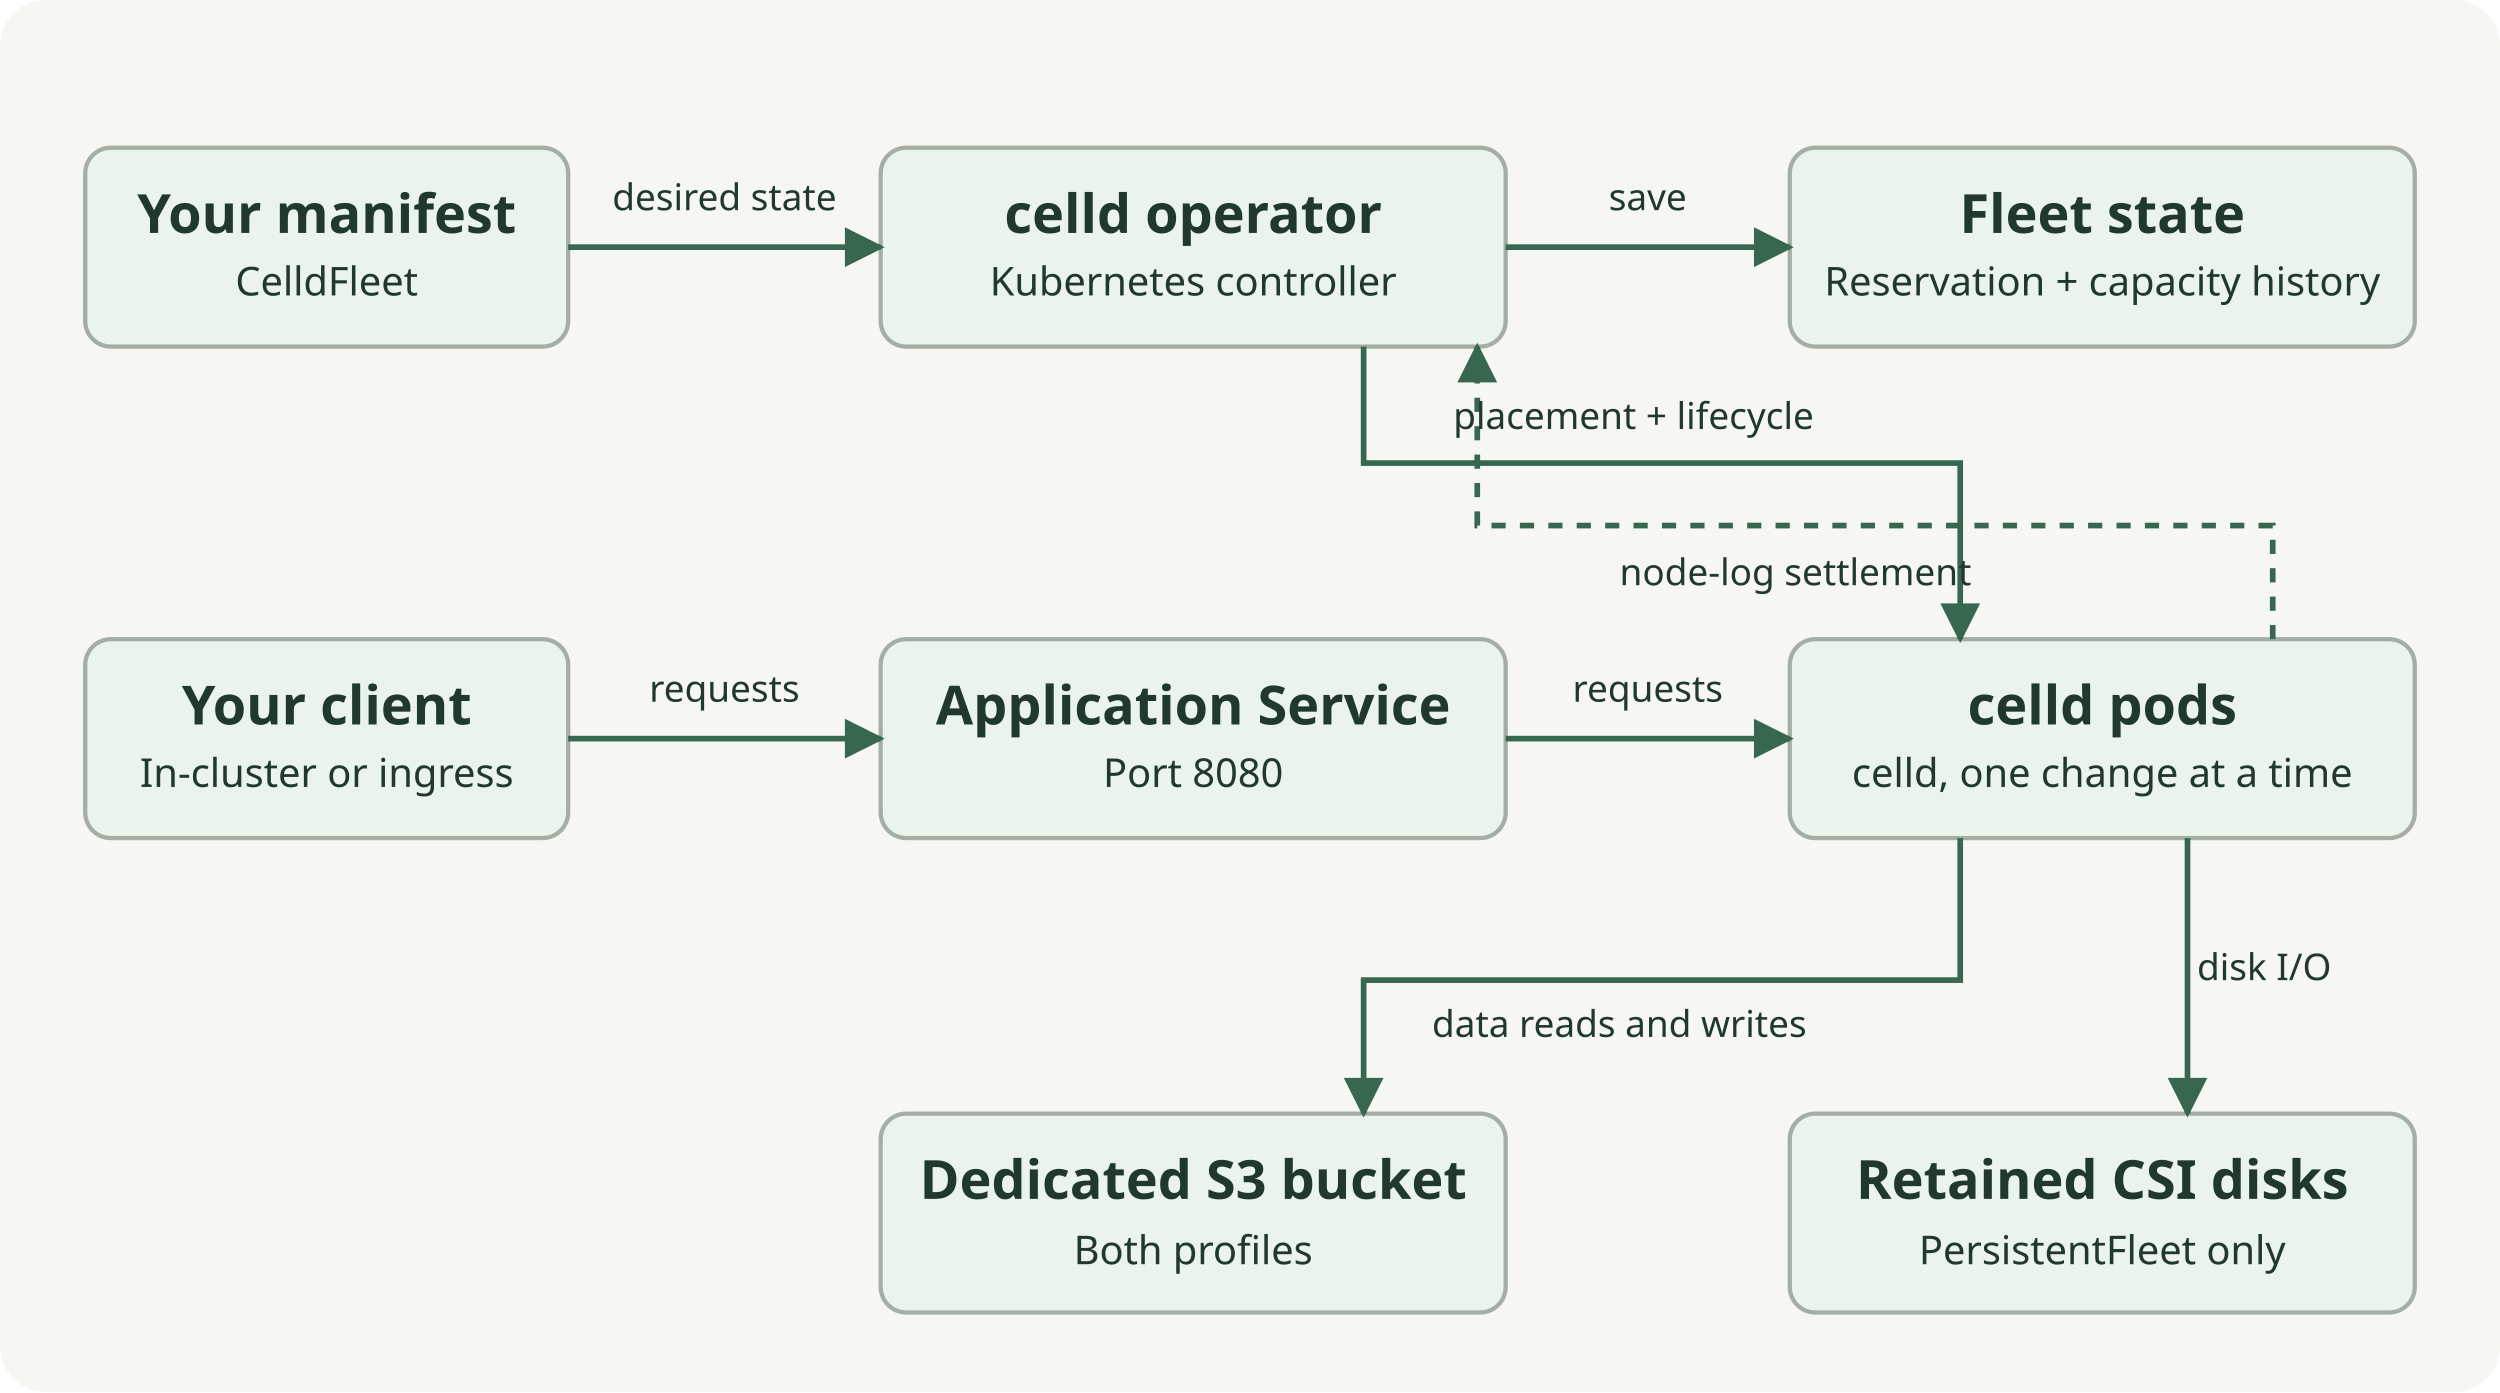
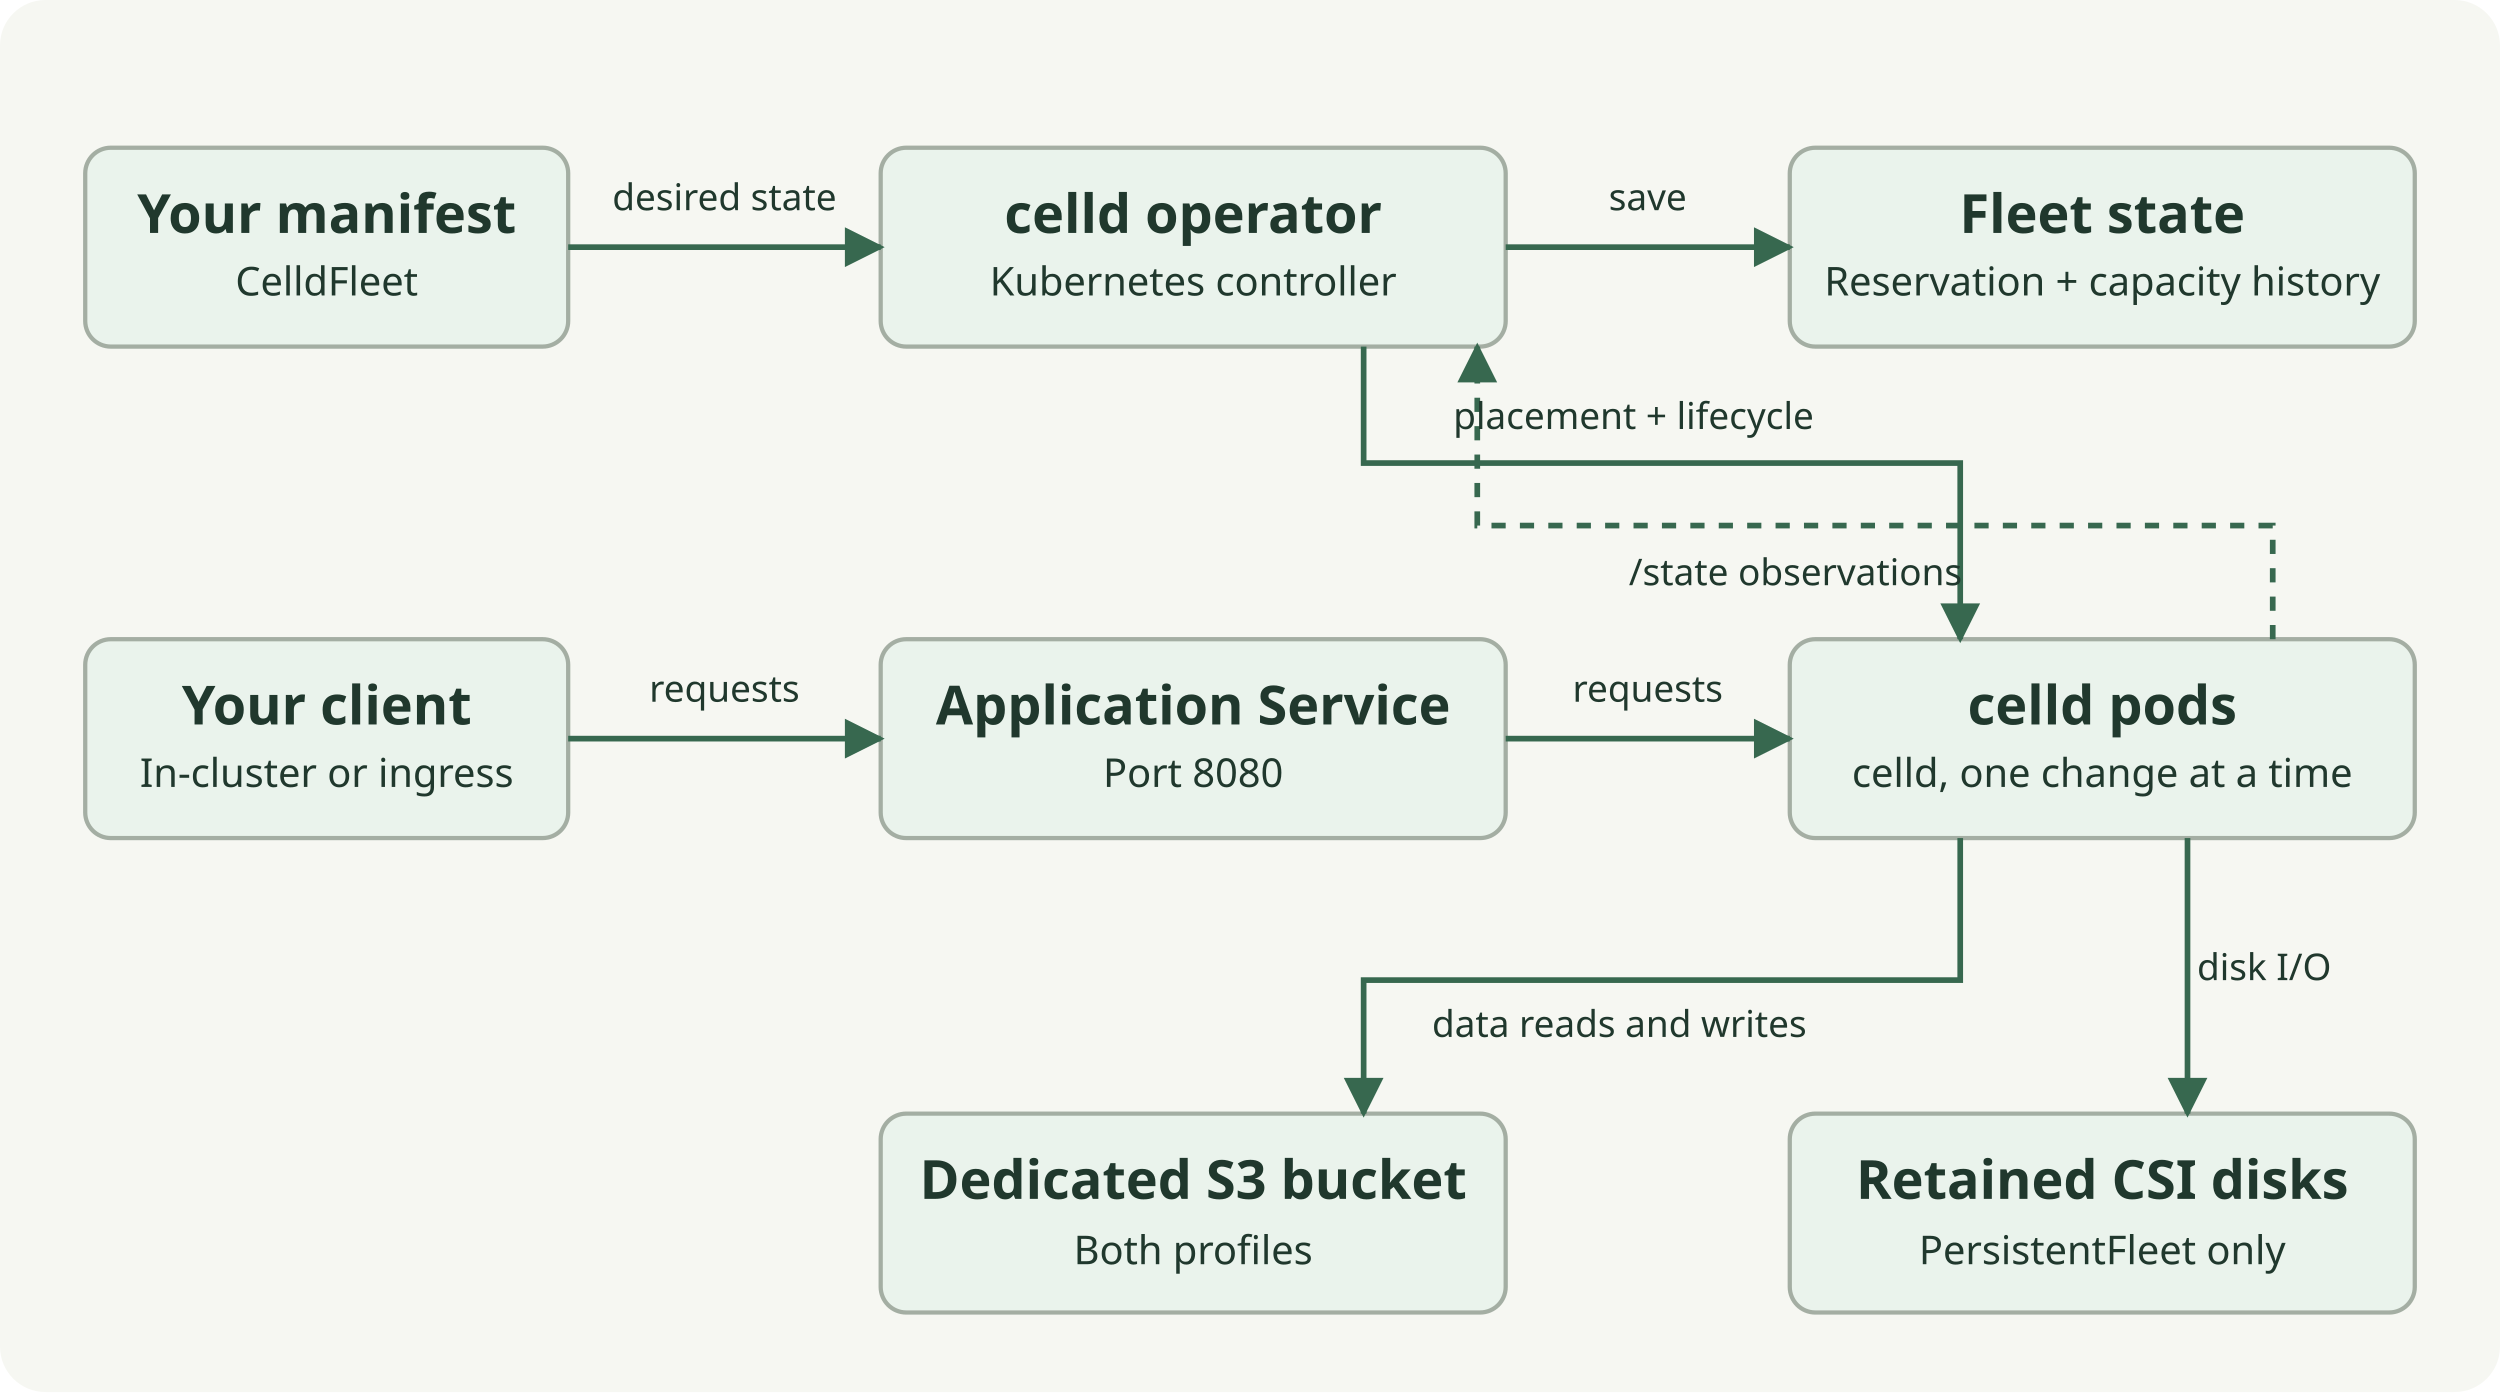
<svg xmlns="http://www.w3.org/2000/svg" viewBox="0 0 880 490" role="img" aria-labelledby="title description">
  <defs>
    <marker id="arrow" viewBox="0 0 10 10" refX="9" refY="5" markerWidth="7" markerHeight="7" orient="auto-start-reverse">
      <path d="M 0 0 L 10 5 L 0 10 z" fill="#37684f" />
    </marker>
  </defs>
  <rect width="880" height="490" rx="16" fill="#f6f7f2" />
  <g font-family="system-ui, sans-serif" fill="#20382d" text-anchor="middle">
    <g fill="#eaf3ec" stroke="#a4aea3" stroke-width="1.5">
      <rect x="30" y="52" width="170" height="70" rx="9" />
      <rect x="310" y="52" width="220" height="70" rx="9" />
      <rect x="630" y="52" width="220" height="70" rx="9" />
      <rect x="30" y="225" width="170" height="70" rx="9" />
      <rect x="310" y="225" width="220" height="70" rx="9" />
      <rect x="630" y="225" width="220" height="70" rx="9" />
      <rect x="310" y="392" width="220" height="70" rx="9" />
      <rect x="630" y="392" width="220" height="70" rx="9" />
    </g>
    <g font-size="19" font-weight="600">
      <text x="115" y="82">Your manifest</text>
      <text x="420" y="82">celld operator</text>
      <text x="740" y="82">Fleet state</text>
      <text x="115" y="255">Your client</text>
      <text x="420" y="255">Application Service</text>
      <text x="740" y="255">celld pods</text>
      <text x="420" y="422">Dedicated S3 bucket</text>
      <text x="740" y="422">Retained CSI disks</text>
    </g>
    <g font-size="14">
      <text x="115" y="104">CelldFleet</text>
      <text x="420" y="104">Kubernetes controller</text>
      <text x="740" y="104">Reservation + capacity history</text>
      <text x="115" y="277">In-cluster or ingress</text>
      <text x="420" y="277">Port 8080</text>
      <text x="740" y="277">celld, one change at a time</text>
      <text x="420" y="445">Both profiles</text>
      <text x="740" y="445">PersistentFleet only</text>
    </g>
    <g stroke="#37684f" stroke-width="2" fill="none" marker-end="url(#arrow)">
      <path d="M200 87 H310" />
      <path d="M530 87 H630" />
      <path d="M200 260 H310" />
      <path d="M530 260 H630" />
      <path d="M480 122 V163 H690 V225" />
      <path d="M690 295 V345 H480 V392" />
      <path d="M770 295 V392" />
      <path d="M800 225 V185 H520 V122" stroke-dasharray="5 5" />
    </g>
    <g font-size="13">
      <text x="255" y="74">desired state</text>
      <text x="580" y="74">save</text>
      <text x="255" y="247">requests</text>
      <text x="580" y="247">requests</text>
      <text x="575" y="151">placement + lifecycle</text>
      <text x="570" y="365">data reads and writes</text>
      <text x="797" y="345">disk I/O</text>
-       <text x="632" y="206">node-log settlement</text>
+       <text x="632" y="206">/state observations</text>
    </g>
  </g>
</svg>
